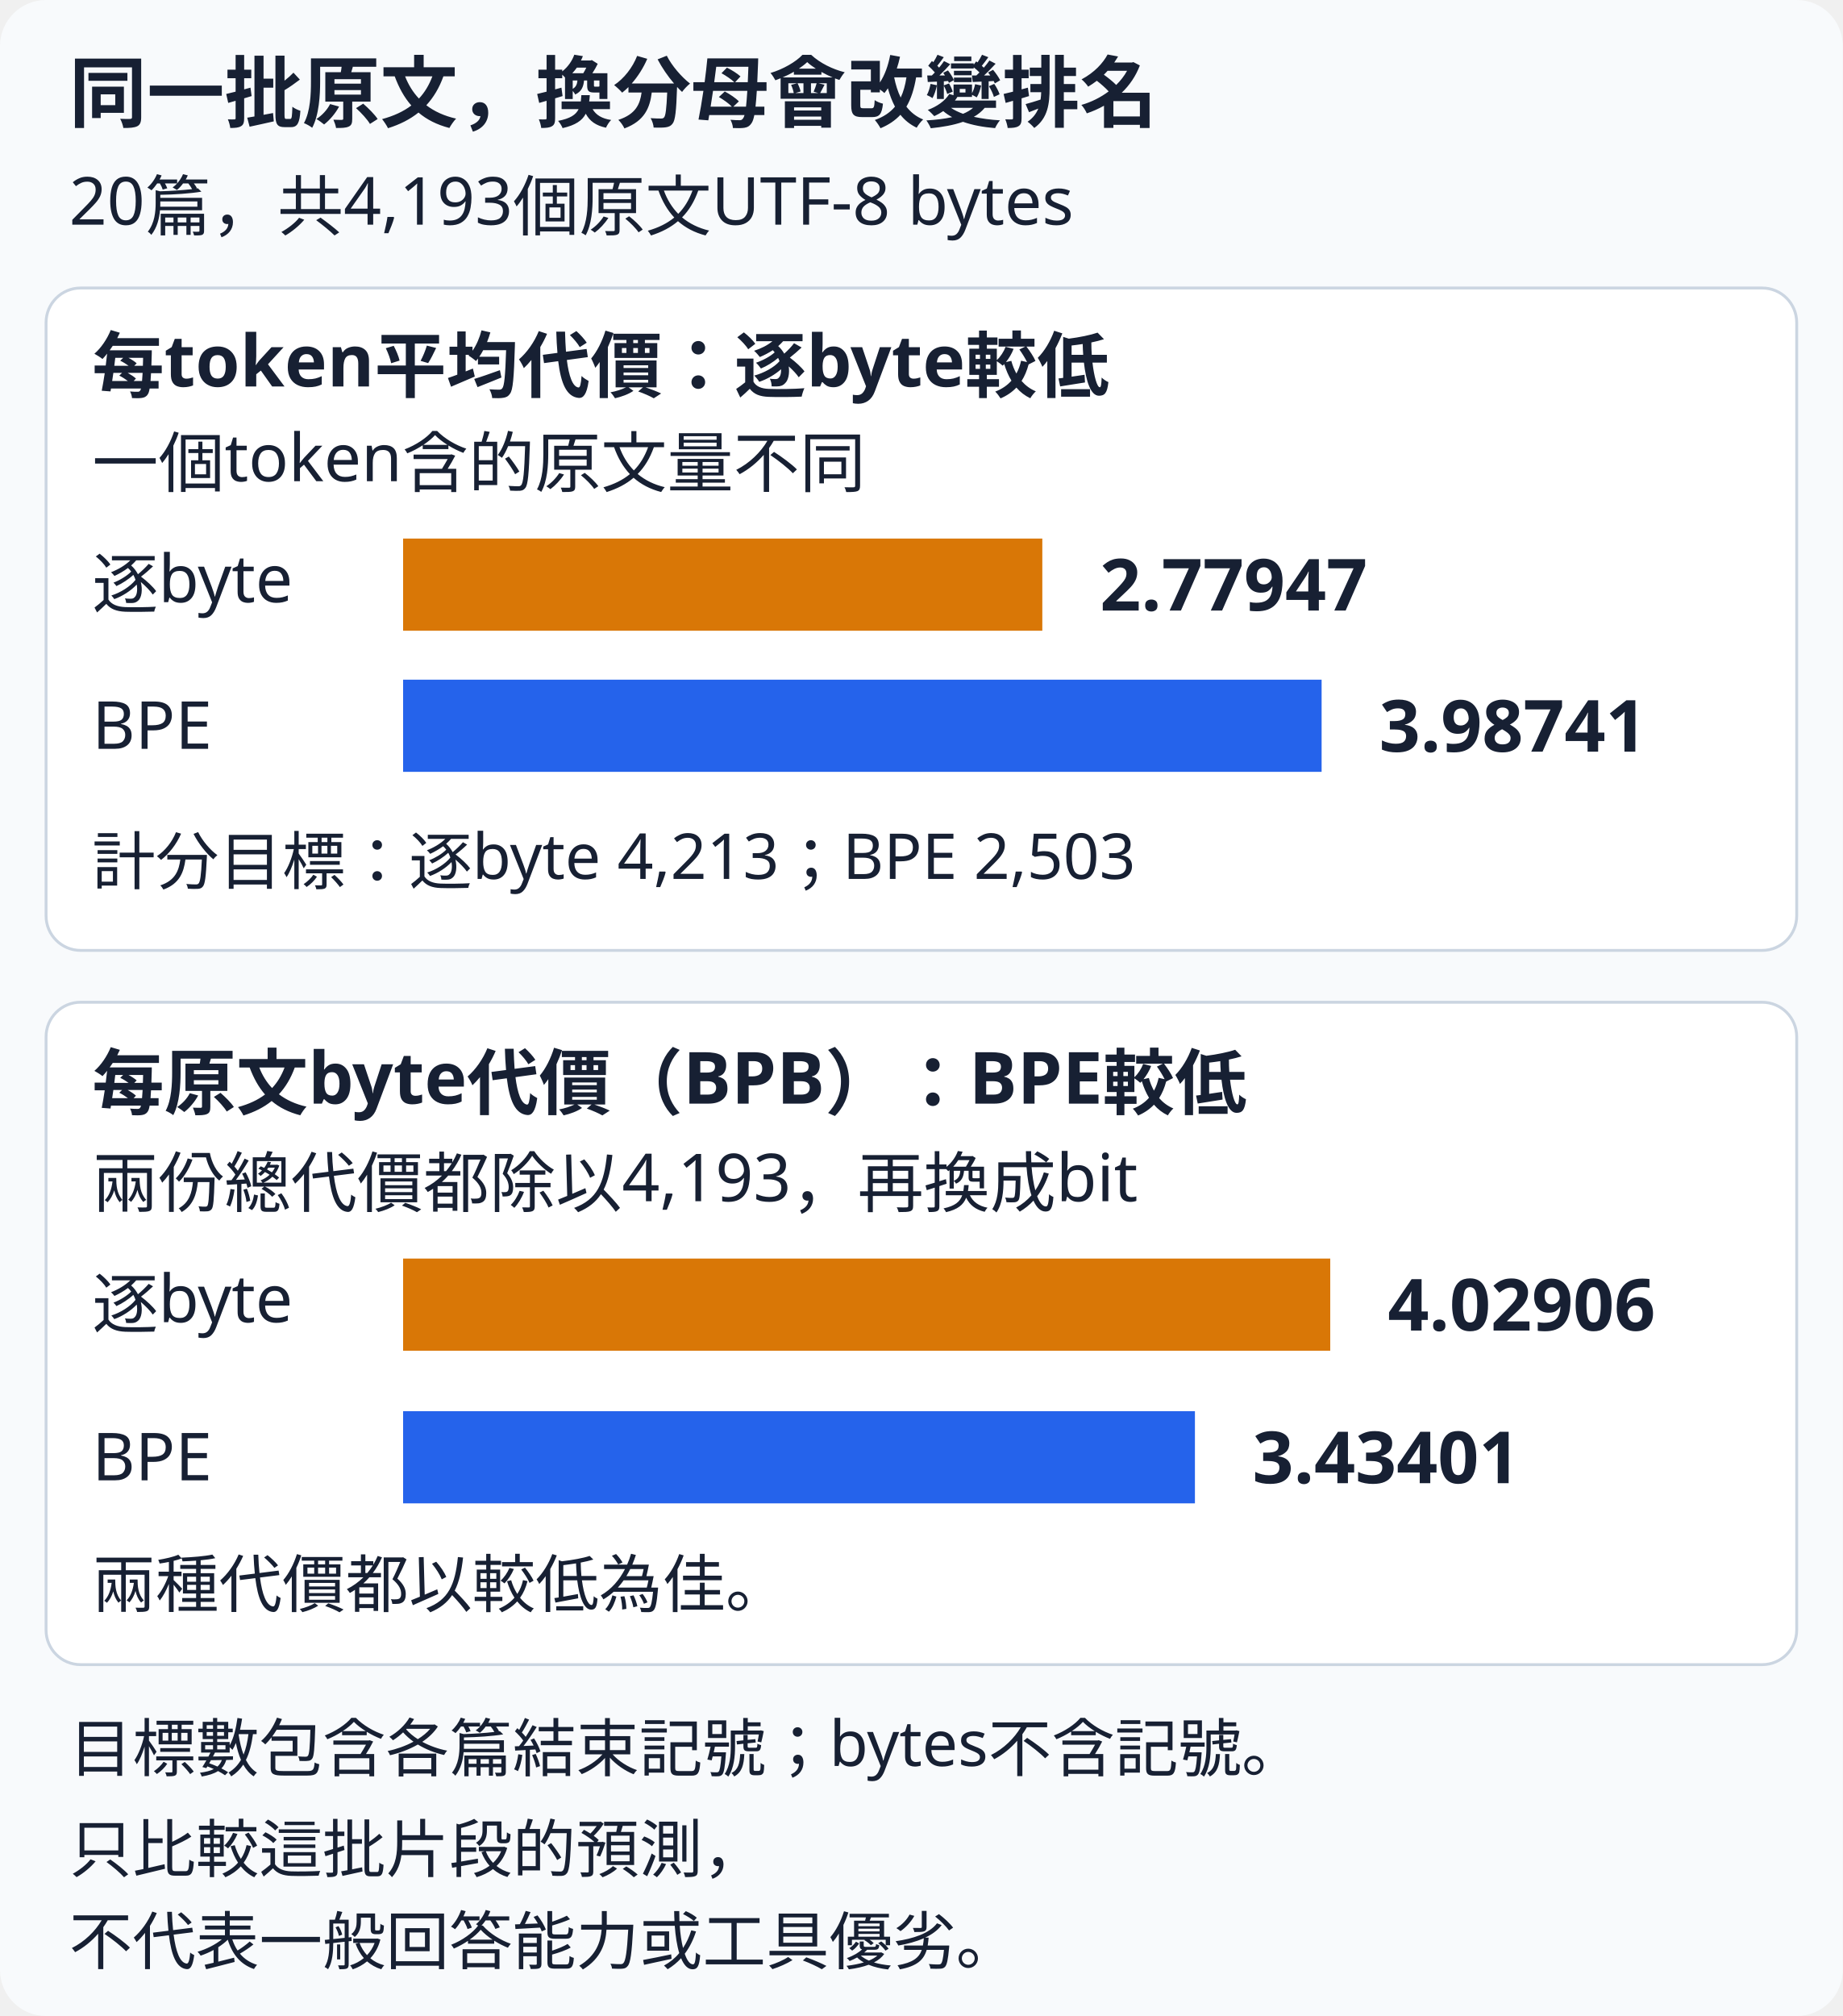
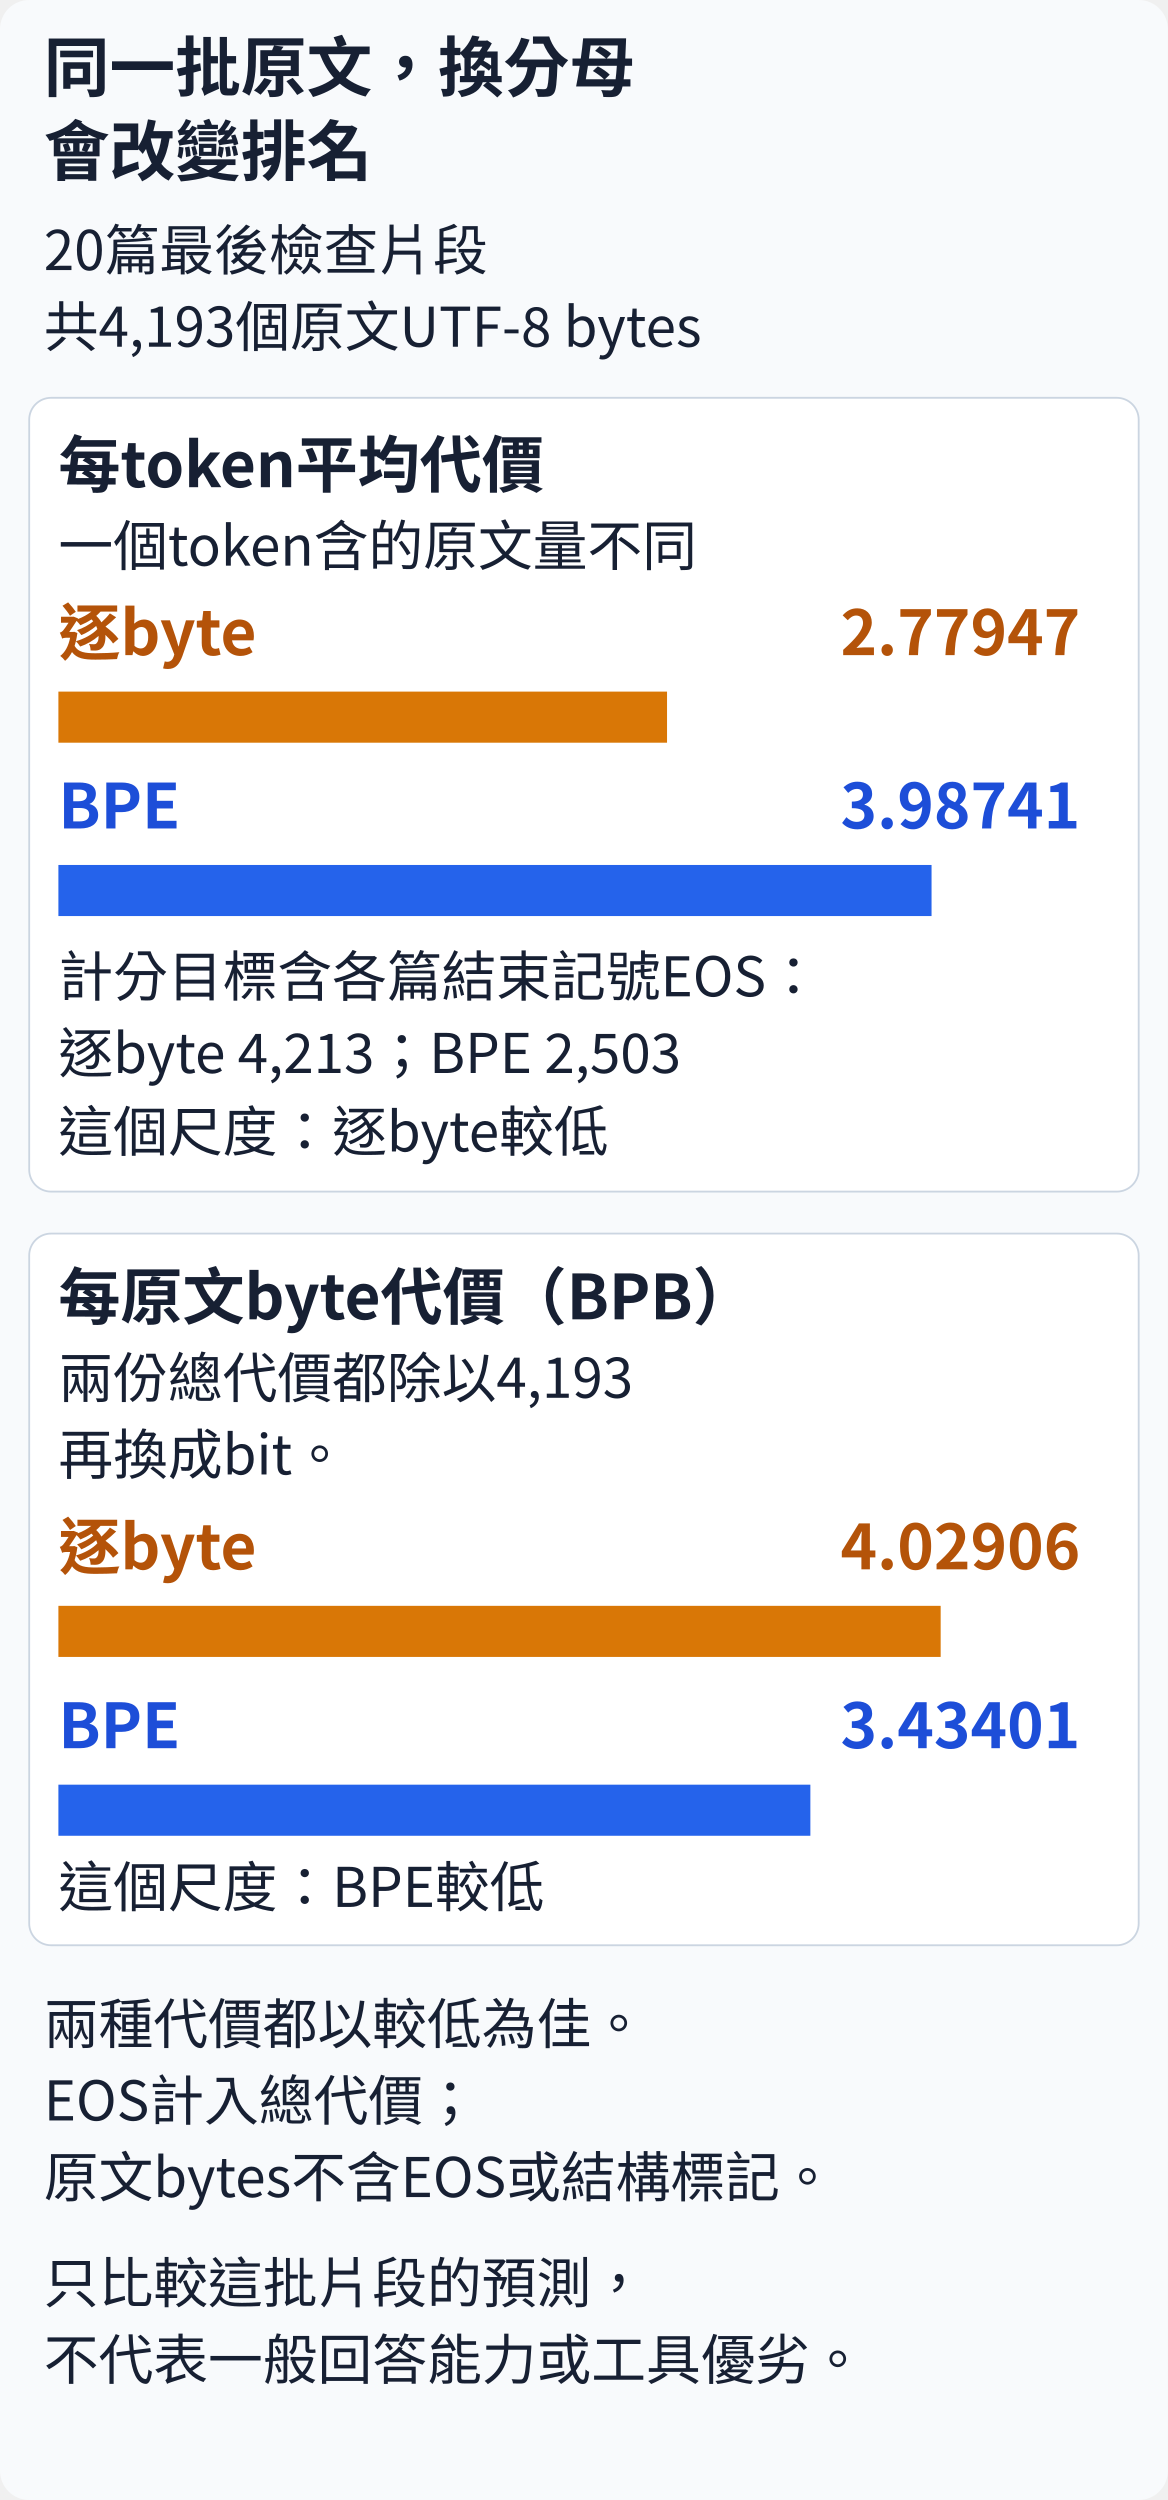
- <svg xmlns="http://www.w3.org/2000/svg" viewBox="0 0 640 700" role="img" aria-labelledby="title desc">
-   <style>text{font-family:system-ui,"Noto Sans TC",sans-serif;fill:#172033;font-size:23px}.title{font-size:27px;font-weight:700}.heading{font-size:25px;font-weight:700}.value{font-size:25px;font-weight:700}.small{font-size:22px}</style>
-   <rect width="640" height="700" rx="16" fill="#f8fafc" />
-   <text x="24" y="42" class="title">同一批原文，換分母會改變排名</text>
-   <text x="24" y="78">20篇，共4,193個原文UTF-8 bytes</text>
-   <rect x="16" y="100" width="608" height="230" rx="12" fill="white" stroke="#cbd5e1" />
-   <text x="32" y="136" class="heading">每token平均代價：逐byte較低</text>
-   <text x="32" y="169">一個token含的原文量不同</text>
-   <text x="32" y="211">逐byte</text>
-   <rect x="140" y="187" width="222" height="32" fill="#d97706" />
-   <text x="382" y="212" class="value">2.77947</text>
-   <text x="32" y="260">BPE</text>
-   <rect x="140" y="236" width="319" height="32" fill="#2563eb" />
-   <text x="479" y="261" class="value">3.98741</text>
-   <text x="32" y="307" class="small">計分目標：逐byte 4,213；BPE 2,503</text>
-   <rect x="16" y="348" width="608" height="230" rx="12" fill="white" stroke="#cbd5e1" />
-   <text x="32" y="385" class="heading">每原文byte代價（BPB）：BPE較低</text>
-   <text x="32" y="419">兩份總代價都除以4,193，再換成bit</text>
-   <text x="32" y="461">逐byte</text>
-   <rect x="140" y="437" width="322" height="32" fill="#d97706" />
-   <text x="482" y="462" class="value">4.02906</text>
-   <text x="32" y="514">BPE</text>
-   <rect x="140" y="490" width="275" height="32" fill="#2563eb" />
-   <text x="435" y="515" class="value">3.43401</text>
-   <text x="32" y="558" class="small">兩種代價都以較低為佳。</text>
-   <text x="24" y="615" class="small">目標數包含各篇結束記號；bytes不含記號。</text>
-   <text x="24" y="650" class="small">只比較這批片段的預測，</text>
-   <text x="24" y="682" class="small">不代表一般回答能力或工具優劣。</text>
+ <svg xmlns="http://www.w3.org/2000/svg" viewBox="0 0 640 1370" role="img" aria-labelledby="title desc">
+   <style>text{font-family:"Noto Sans CJK TC","Noto Sans TC",sans-serif;fill:#172033;font-size:30px}.title{font-size:36px;font-weight:700}.heading{font-size:34px;font-weight:700}.value{font-size:34px;font-weight:700}.byte{fill:#b45309}.bpe{fill:#1d4ed8}</style>
+   <rect width="640" height="1370" rx="16" fill="#f8fafc" />
+   <text x="24" y="50" class="title">同一批原文，換分母</text>
+   <text x="24" y="96" class="title">會改變排名</text>
+   <text x="24" y="148">20篇最後檢查片段</text>
+   <text x="24" y="190">共4,193個原文UTF-8 bytes</text>
+   <rect x="16" y="218" width="608" height="435" rx="12" fill="white" stroke="#cbd5e1" />
+   <text x="32" y="267" class="heading">每token平均代價</text>
+   <text x="32" y="310">一個token含的原文量不同</text>
+   <text x="32" y="359" class="value byte">逐byte</text>
+   <text x="592" y="359" text-anchor="end" class="value byte">2.77947</text>
+   <rect x="32" y="379" width="333.536" height="28" fill="#d97706" />
+   <text x="32" y="454" class="value bpe">BPE</text>
+   <text x="592" y="454" text-anchor="end" class="value bpe">3.98741</text>
+   <rect x="32" y="474" width="478.489" height="28" fill="#2563eb" />
+   <text x="32" y="546">計分目標含各篇結束記號EOS：</text>
+   <text x="32" y="588">逐byte 4,213；BPE 2,503</text>
+   <text x="32" y="631">這個尺度：逐byte較低</text>
+   <rect x="16" y="676" width="608" height="390" rx="12" fill="white" stroke="#cbd5e1" />
+   <text x="32" y="723" class="heading">每原文byte代價（BPB）</text>
+   <text x="32" y="766">兩份總代價都除以4,193</text>
+   <text x="32" y="808">再換成bit。</text>
+   <text x="32" y="860" class="value byte">逐byte</text>
+   <text x="592" y="860" text-anchor="end" class="value byte">4.02906</text>
+   <rect x="32" y="880" width="483.487" height="28" fill="#d97706" />
+   <text x="32" y="958" class="value bpe">BPE</text>
+   <text x="592" y="958" text-anchor="end" class="value bpe">3.43401</text>
+   <rect x="32" y="978" width="412.081" height="28" fill="#2563eb" />
+   <text x="32" y="1045">這個尺度：BPE較低</text>
+   <text x="24" y="1120">兩種代價都以較低為佳。</text>
+   <text x="24" y="1162">EOS計入總代價；</text>
+   <text x="24" y="1204">原文bytes不含EOS或結構標記。</text>
+   <text x="24" y="1262">只比較這批片段的預測，</text>
+   <text x="24" y="1304">不代表一般回答能力或工具優劣。</text>
</svg>
